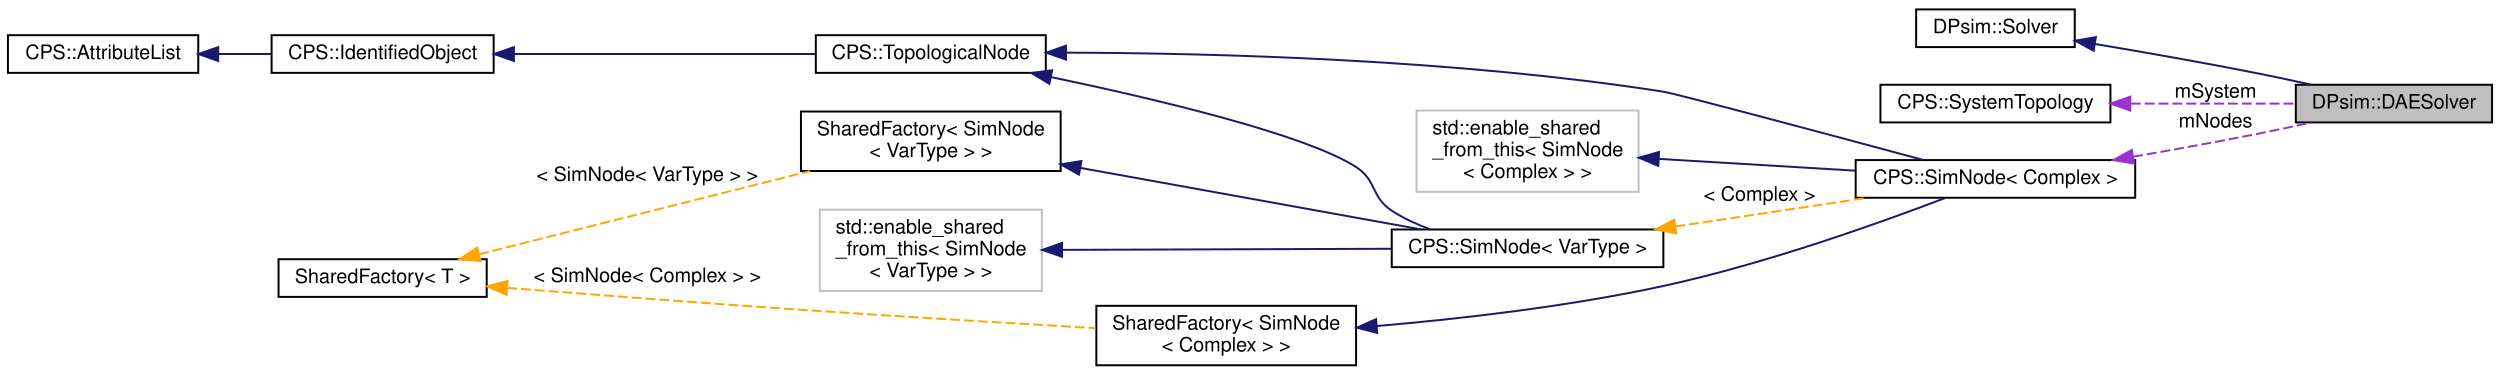
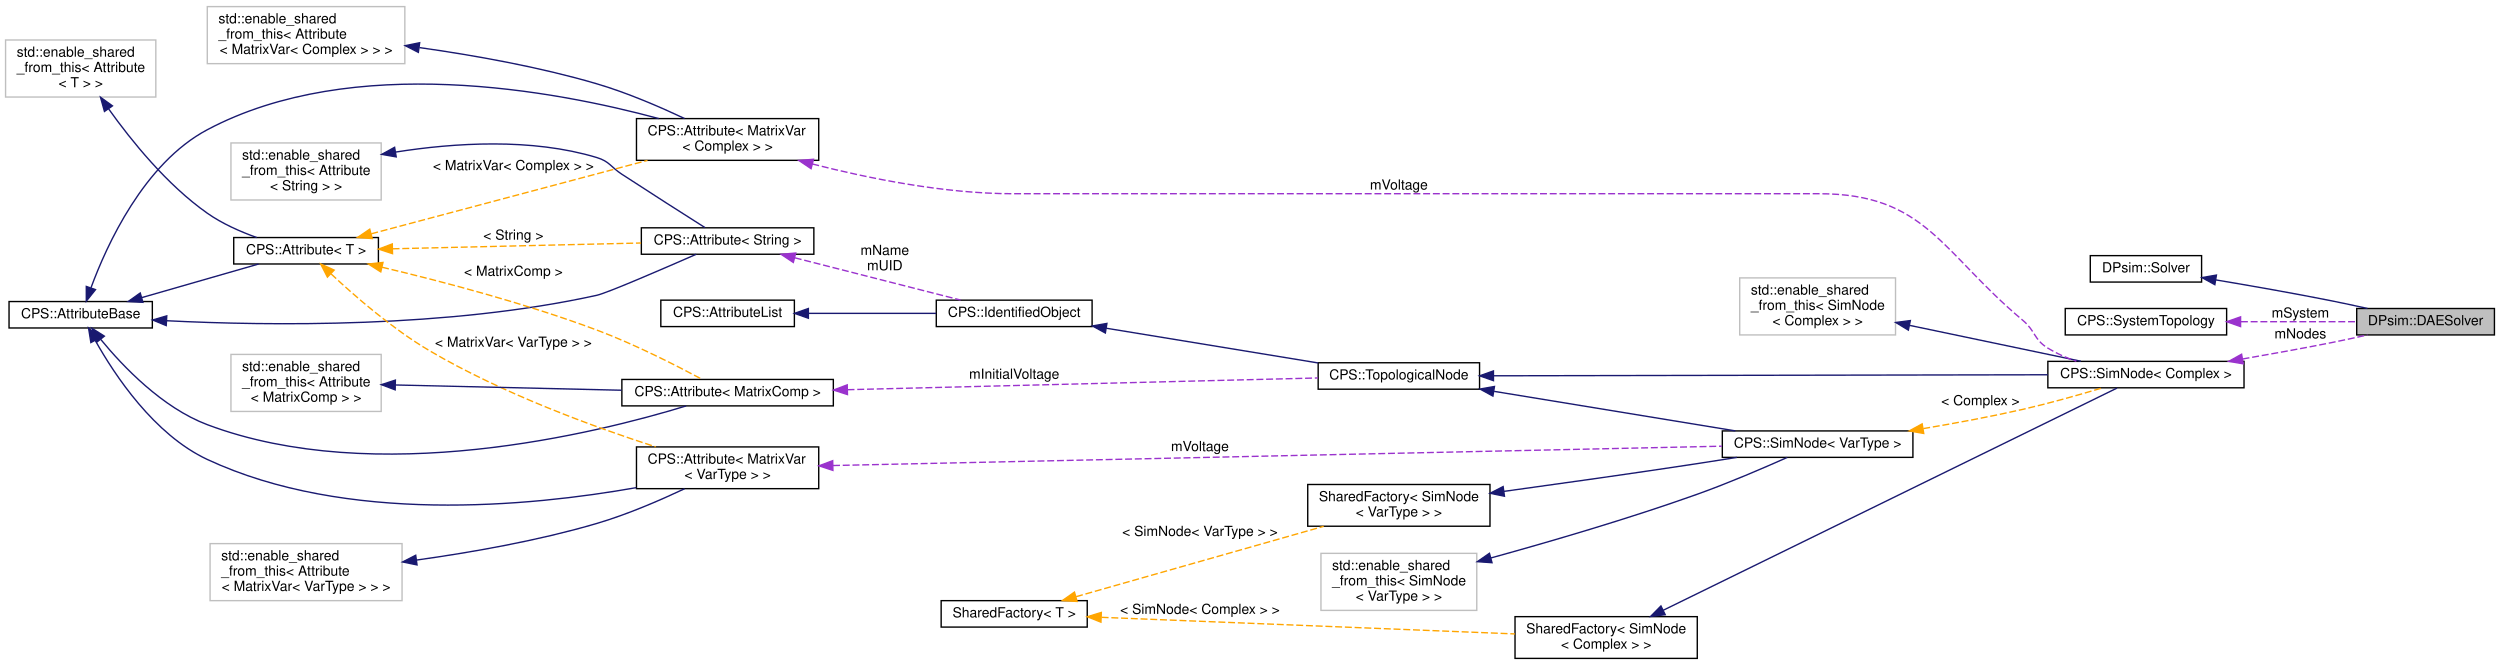
- <svg xmlns="http://www.w3.org/2000/svg" xmlns:xlink="http://www.w3.org/1999/xlink" width="1261pt" height="189pt" viewBox="0.00 0.00 1261.00 188.50">
-   <g id="graph0" class="graph" transform="scale(1 1) rotate(0) translate(4 184.5)">
+ <svg xmlns="http://www.w3.org/2000/svg" xmlns:xlink="http://www.w3.org/1999/xlink" width="1797pt" height="478pt" viewBox="0.00 0.00 1797.00 477.50">
+   <g id="graph0" class="graph" transform="scale(1 1) rotate(0) translate(4 473.5)">
    <g id="node1" class="node">
      <g id="a_node1">
        <a xlink:title="Solver class which uses Differential Algebraic Equation(DAE) systems.">
-           <polygon fill="#bfbfbf" stroke="black" points="1154,-123 1154,-142 1253,-142 1253,-123 1154,-123" />
-           <text text-anchor="middle" x="1203.5" y="-130" font-family="Helvetica" font-size="10.00">DPsim::DAESolver</text>
+           <polygon fill="#bfbfbf" stroke="black" points="1690,-233 1690,-252 1789,-252 1789,-233 1690,-233" />
+           <text text-anchor="middle" x="1739.5" y="-240" font-family="Helvetica" font-size="10.00">DPsim::DAESolver</text>
        </a>
      </g>
    </g>
    <g id="node2" class="node">
      <g id="a_node2">
        <a xlink:href="class_d_psim_1_1_solver.html" target="_top" xlink:title="Base class for more specific solvers such as MNA, ODE or IDA.">
-           <polygon fill="none" stroke="black" points="962.5,-161 962.5,-180 1042.5,-180 1042.5,-161 962.5,-161" />
-           <text text-anchor="middle" x="1002.5" y="-168" font-family="Helvetica" font-size="10.00">DPsim::Solver</text>
+           <polygon fill="none" stroke="black" points="1498.5,-271 1498.5,-290 1578.5,-290 1578.5,-271 1498.5,-271" />
+           <text text-anchor="middle" x="1538.5" y="-278" font-family="Helvetica" font-size="10.00">DPsim::Solver</text>
        </a>
      </g>
    </g>
    <g id="edge1" class="edge">
-       <path fill="none" stroke="midnightblue" d="M1052.71,-162.56C1077.71,-158.37 1108.53,-152.98 1136,-147.5 1144.36,-145.83 1153.27,-143.92 1161.77,-142.02" />
-       <polygon fill="midnightblue" stroke="midnightblue" points="1052.02,-159.13 1042.73,-164.22 1053.17,-166.03 1052.02,-159.13" />
+       <path fill="none" stroke="midnightblue" d="M1588.71,-272.56C1613.71,-268.37 1644.53,-262.98 1672,-257.5 1680.36,-255.83 1689.27,-253.92 1697.77,-252.02" />
+       <polygon fill="midnightblue" stroke="midnightblue" points="1588.02,-269.13 1578.73,-274.22 1589.17,-276.03 1588.02,-269.13" />
    </g>
    <g id="node3" class="node">
      <g id="a_node3">
        <a xlink:href="class_c_p_s_1_1_system_topology.html" target="_top" xlink:title=" ">
-           <polygon fill="none" stroke="black" points="944.5,-123 944.5,-142 1060.5,-142 1060.5,-123 944.5,-123" />
-           <text text-anchor="middle" x="1002.5" y="-130" font-family="Helvetica" font-size="10.00">CPS::SystemTopology</text>
+           <polygon fill="none" stroke="black" points="1480.5,-233 1480.5,-252 1596.5,-252 1596.5,-233 1480.5,-233" />
+           <text text-anchor="middle" x="1538.5" y="-240" font-family="Helvetica" font-size="10.00">CPS::SystemTopology</text>
        </a>
      </g>
    </g>
    <g id="edge2" class="edge">
-       <path fill="none" stroke="#9a32cd" stroke-dasharray="5,2" d="M1070.77,-132.5C1098.02,-132.5 1128.89,-132.5 1153.89,-132.5" />
-       <polygon fill="#9a32cd" stroke="#9a32cd" points="1070.53,-129 1060.53,-132.5 1070.53,-136 1070.53,-129" />
-       <text text-anchor="middle" x="1113.5" y="-135.5" font-family="Helvetica" font-size="10.00"> mSystem</text>
+       <path fill="none" stroke="#9a32cd" stroke-dasharray="5,2" d="M1606.77,-242.5C1634.02,-242.5 1664.89,-242.5 1689.89,-242.5" />
+       <polygon fill="#9a32cd" stroke="#9a32cd" points="1606.53,-239 1596.53,-242.5 1606.53,-246 1606.53,-239" />
+       <text text-anchor="middle" x="1649.5" y="-245.5" font-family="Helvetica" font-size="10.00"> mSystem</text>
    </g>
    <g id="node4" class="node">
      <g id="a_node4">
        <a xlink:href="class_c_p_s_1_1_sim_node.html" target="_top" xlink:title=" ">
-           <polygon fill="none" stroke="black" points="932,-85 932,-104 1073,-104 1073,-85 932,-85" />
-           <text text-anchor="middle" x="1002.5" y="-92" font-family="Helvetica" font-size="10.00">CPS::SimNode&lt; Complex &gt;</text>
+           <polygon fill="none" stroke="black" points="1468,-195 1468,-214 1609,-214 1609,-195 1468,-195" />
+           <text text-anchor="middle" x="1538.5" y="-202" font-family="Helvetica" font-size="10.00">CPS::SimNode&lt; Complex &gt;</text>
        </a>
      </g>
    </g>
    <g id="edge3" class="edge">
-       <path fill="none" stroke="#9a32cd" stroke-dasharray="5,2" d="M1071.94,-105.71C1092.57,-109.27 1115.24,-113.36 1136,-117.5 1144.36,-119.17 1153.27,-121.08 1161.77,-122.98" />
-       <polygon fill="#9a32cd" stroke="#9a32cd" points="1072.44,-102.24 1061.99,-104.01 1071.26,-109.14 1072.44,-102.24" />
-       <text text-anchor="middle" x="1113.5" y="-120.5" font-family="Helvetica" font-size="10.00"> mNodes</text>
+       <path fill="none" stroke="#9a32cd" stroke-dasharray="5,2" d="M1607.94,-215.71C1628.57,-219.27 1651.24,-223.36 1672,-227.5 1680.36,-229.17 1689.27,-231.08 1697.77,-232.98" />
+       <polygon fill="#9a32cd" stroke="#9a32cd" points="1608.44,-212.24 1597.99,-214.01 1607.26,-219.14 1608.44,-212.24" />
+       <text text-anchor="middle" x="1649.5" y="-230.5" font-family="Helvetica" font-size="10.00"> mNodes</text>
    </g>
    <g id="node5" class="node">
      <g id="a_node5">
        <a xlink:href="class_c_p_s_1_1_topological_node.html" target="_top" xlink:title=" ">
-           <polygon fill="none" stroke="black" points="407.5,-148 407.5,-167 523.5,-167 523.5,-148 407.5,-148" />
-           <text text-anchor="middle" x="465.5" y="-155" font-family="Helvetica" font-size="10.00">CPS::TopologicalNode</text>
+           <polygon fill="none" stroke="black" points="943.5,-194 943.5,-213 1059.5,-213 1059.5,-194 943.5,-194" />
+           <text text-anchor="middle" x="1001.5" y="-201" font-family="Helvetica" font-size="10.00">CPS::TopologicalNode</text>
        </a>
      </g>
    </g>
    <g id="edge4" class="edge">
-       <path fill="none" stroke="midnightblue" d="M533.83,-158.19C608.04,-157.98 730.72,-154.79 835,-138.5 841.55,-137.48 919.06,-116.72 965.98,-104.09" />
-       <polygon fill="midnightblue" stroke="midnightblue" points="533.69,-154.69 523.69,-158.2 533.69,-161.69 533.69,-154.69" />
-     </g>
-     <g id="node11" class="node">
-       <g id="a_node11">
+       <path fill="none" stroke="midnightblue" d="M1069.68,-203.63C1171.67,-203.82 1364.61,-204.18 1467.98,-204.37" />
+       <polygon fill="midnightblue" stroke="midnightblue" points="1069.51,-200.13 1059.5,-203.61 1069.49,-207.13 1069.51,-200.13" />
+     </g>
+     <g id="node20" class="node">
+       <g id="a_node20">
        <a xlink:href="class_c_p_s_1_1_sim_node.html" target="_top" xlink:title=" ">
-           <polygon fill="none" stroke="black" points="698,-50 698,-69 835,-69 835,-50 698,-50" />
-           <text text-anchor="middle" x="766.5" y="-57" font-family="Helvetica" font-size="10.00">CPS::SimNode&lt; VarType &gt;</text>
-         </a>
-       </g>
-     </g>
-     <g id="edge11" class="edge">
-       <path fill="none" stroke="midnightblue" d="M526.02,-145.89C579.92,-134.61 654.66,-116.85 680,-100.5 690.62,-93.65 687.43,-85.42 698,-78.5 703.91,-74.63 710.6,-71.54 717.43,-69.07" />
-       <polygon fill="midnightblue" stroke="midnightblue" points="525.3,-142.47 516.21,-147.92 526.71,-149.32 525.3,-142.47" />
+           <polygon fill="none" stroke="black" points="1234,-145 1234,-164 1371,-164 1371,-145 1234,-145" />
+           <text text-anchor="middle" x="1302.5" y="-152" font-family="Helvetica" font-size="10.00">CPS::SimNode&lt; VarType &gt;</text>
+         </a>
+       </g>
+     </g>
+     <g id="edge25" class="edge">
+       <path fill="none" stroke="midnightblue" d="M1069.97,-192.44C1122.17,-183.89 1193.69,-172.17 1243.38,-164.02" />
+       <polygon fill="midnightblue" stroke="midnightblue" points="1069.1,-189.04 1059.8,-194.11 1070.23,-195.95 1069.1,-189.04" />
    </g>
    <g id="node6" class="node">
      <g id="a_node6">
        <a xlink:href="class_c_p_s_1_1_identified_object.html" target="_top" xlink:title=" ">
-           <polygon fill="none" stroke="black" points="133,-148 133,-167 245,-167 245,-148 133,-148" />
-           <text text-anchor="middle" x="189" y="-155" font-family="Helvetica" font-size="10.00">CPS::IdentifiedObject</text>
+           <polygon fill="none" stroke="black" points="669,-239 669,-258 781,-258 781,-239 669,-239" />
+           <text text-anchor="middle" x="725" y="-246" font-family="Helvetica" font-size="10.00">CPS::IdentifiedObject</text>
        </a>
      </g>
    </g>
    <g id="edge5" class="edge">
-       <path fill="none" stroke="midnightblue" d="M255.45,-157.5C301.74,-157.5 363.2,-157.5 407.48,-157.5" />
-       <polygon fill="midnightblue" stroke="midnightblue" points="255.22,-154 245.22,-157.5 255.22,-161 255.22,-154" />
+       <path fill="none" stroke="midnightblue" d="M791.16,-237.82C837.48,-230.22 899.1,-220.12 943.48,-212.85" />
+       <polygon fill="midnightblue" stroke="midnightblue" points="790.52,-234.38 781.22,-239.45 791.65,-241.28 790.52,-234.38" />
    </g>
    <g id="node7" class="node">
      <g id="a_node7">
        <a xlink:href="class_c_p_s_1_1_attribute_list.html" target="_top" xlink:title="Base class of objects having attributes to access member variables.">
-           <polygon fill="none" stroke="black" points="0,-148 0,-167 96,-167 96,-148 0,-148" />
-           <text text-anchor="middle" x="48" y="-155" font-family="Helvetica" font-size="10.00">CPS::AttributeList</text>
+           <polygon fill="none" stroke="black" points="471,-239 471,-258 567,-258 567,-239 471,-239" />
+           <text text-anchor="middle" x="519" y="-246" font-family="Helvetica" font-size="10.00">CPS::AttributeList</text>
        </a>
      </g>
    </g>
    <g id="edge6" class="edge">
-       <path fill="none" stroke="midnightblue" d="M106.22,-157.5C115.02,-157.5 124.08,-157.5 132.83,-157.5" />
-       <polygon fill="midnightblue" stroke="midnightblue" points="106.06,-154 96.06,-157.5 106.06,-161 106.06,-154" />
+       <path fill="none" stroke="midnightblue" d="M577.33,-248.5C605.99,-248.5 640.51,-248.5 668.86,-248.5" />
+       <polygon fill="midnightblue" stroke="midnightblue" points="577.06,-245 567.06,-248.5 577.06,-252 577.06,-245" />
    </g>
    <g id="node8" class="node">
      <g id="a_node8">
-         <a xlink:title=" ">
-           <polygon fill="none" stroke="#bfbfbf" points="710.5,-88 710.5,-129 822.5,-129 822.5,-88 710.5,-88" />
-           <text text-anchor="start" x="718.5" y="-117" font-family="Helvetica" font-size="10.00">std::enable_shared</text>
-           <text text-anchor="start" x="718.5" y="-106" font-family="Helvetica" font-size="10.00">_from_this&lt; SimNode</text>
-           <text text-anchor="middle" x="766.5" y="-95" font-family="Helvetica" font-size="10.00">&lt; Complex &gt; &gt;</text>
+         <a xlink:href="class_c_p_s_1_1_attribute.html" target="_top" xlink:title=" ">
+           <polygon fill="none" stroke="black" points="457,-291 457,-310 581,-310 581,-291 457,-291" />
+           <text text-anchor="middle" x="519" y="-298" font-family="Helvetica" font-size="10.00">CPS::Attribute&lt; String &gt;</text>
        </a>
      </g>
    </g>
    <g id="edge7" class="edge">
-       <path fill="none" stroke="midnightblue" d="M832.84,-104.59C863.59,-102.75 900.29,-100.56 931.6,-98.68" />
-       <polygon fill="midnightblue" stroke="midnightblue" points="832.43,-101.11 822.66,-105.2 832.85,-108.1 832.43,-101.11" />
+       <path fill="none" stroke="#9a32cd" stroke-dasharray="5,2" d="M567.27,-288.45C603.53,-279.21 652.9,-266.62 686.48,-258.07" />
+       <polygon fill="#9a32cd" stroke="#9a32cd" points="566.24,-285.1 557.42,-290.96 567.97,-291.88 566.24,-285.1" />
+       <text text-anchor="middle" x="632" y="-290.5" font-family="Helvetica" font-size="10.00"> mName</text>
+       <text text-anchor="middle" x="632" y="-279.5" font-family="Helvetica" font-size="10.00">mUID</text>
    </g>
    <g id="node9" class="node">
      <g id="a_node9">
-         <a xlink:href="class_shared_factory.html" target="_top" xlink:title=" ">
-           <polygon fill="none" stroke="black" points="549,-0.5 549,-30.5 680,-30.5 680,-0.5 549,-0.5" />
-           <text text-anchor="start" x="557" y="-18.5" font-family="Helvetica" font-size="10.00">SharedFactory&lt; SimNode</text>
-           <text text-anchor="middle" x="614.5" y="-7.5" font-family="Helvetica" font-size="10.00">&lt; Complex &gt; &gt;</text>
+         <a xlink:href="class_c_p_s_1_1_attribute_base.html" target="_top" xlink:title=" ">
+           <polygon fill="none" stroke="black" points="2.5,-238 2.5,-257 105.5,-257 105.5,-238 2.5,-238" />
+           <text text-anchor="middle" x="54" y="-245" font-family="Helvetica" font-size="10.00">CPS::AttributeBase</text>
        </a>
      </g>
    </g>
    <g id="edge8" class="edge">
-       <path fill="none" stroke="midnightblue" d="M690.44,-20.3C733.15,-23.96 787.46,-30.19 835,-40.5 886.82,-51.74 945.36,-72.74 977.38,-84.98" />
-       <polygon fill="midnightblue" stroke="midnightblue" points="690.66,-16.8 680.41,-19.47 690.08,-23.78 690.66,-16.8" />
+       <path fill="none" stroke="midnightblue" d="M115.77,-243.21C189.78,-239.49 318.14,-237.89 425,-261.5 432.31,-263.11 471.35,-279.97 496.47,-290.99" />
+       <polygon fill="midnightblue" stroke="midnightblue" points="115.49,-239.72 105.7,-243.75 115.87,-246.71 115.49,-239.72" />
+     </g>
+     <g id="node11" class="node">
+       <g id="a_node11">
+         <a xlink:href="class_c_p_s_1_1_attribute.html" target="_top" xlink:title=" ">
+           <polygon fill="none" stroke="black" points="164,-284 164,-303 268,-303 268,-284 164,-284" />
+           <text text-anchor="middle" x="216" y="-291" font-family="Helvetica" font-size="10.00">CPS::Attribute&lt; T &gt;</text>
+         </a>
+       </g>
+     </g>
+     <g id="edge11" class="edge">
+       <path fill="none" stroke="midnightblue" d="M97.89,-259.83C124.26,-267.41 157.55,-276.98 181.89,-283.98" />
+       <polygon fill="midnightblue" stroke="midnightblue" points="98.73,-256.43 88.15,-257.03 96.8,-263.16 98.73,-256.43" />
+     </g>
+     <g id="node13" class="node">
+       <g id="a_node13">
+         <a xlink:href="class_c_p_s_1_1_attribute.html" target="_top" xlink:title=" ">
+           <polygon fill="none" stroke="black" points="443,-182 443,-201 595,-201 595,-182 443,-182" />
+           <text text-anchor="middle" x="519" y="-189" font-family="Helvetica" font-size="10.00">CPS::Attribute&lt; MatrixComp &gt;</text>
+         </a>
+       </g>
+     </g>
+     <g id="edge14" class="edge">
+       <path fill="none" stroke="midnightblue" d="M68.43,-229.76C84.28,-210.45 112.61,-180.7 145,-168.5 266.13,-122.88 424.99,-162.33 489.21,-181.97" />
+       <polygon fill="midnightblue" stroke="midnightblue" points="65.53,-227.78 62.06,-237.79 71.01,-232.13 65.53,-227.78" />
+     </g>
+     <g id="node18" class="node">
+       <g id="a_node18">
+         <a xlink:href="class_c_p_s_1_1_attribute.html" target="_top" xlink:title=" ">
+           <polygon fill="none" stroke="black" points="453.5,-358.5 453.5,-388.5 584.5,-388.5 584.5,-358.5 453.5,-358.5" />
+           <text text-anchor="start" x="461.5" y="-376.5" font-family="Helvetica" font-size="10.00">CPS::Attribute&lt; MatrixVar</text>
+           <text text-anchor="middle" x="519" y="-365.5" font-family="Helvetica" font-size="10.00">&lt; Complex &gt; &gt;</text>
+         </a>
+       </g>
+     </g>
+     <g id="edge21" class="edge">
+       <path fill="none" stroke="midnightblue" d="M61.38,-266.85C72.68,-297.52 99.4,-356.3 145,-380.5 249.55,-435.99 394.91,-408.69 469.54,-388.52" />
+       <polygon fill="midnightblue" stroke="midnightblue" points="64.64,-265.56 58.03,-257.28 58.03,-267.87 64.64,-265.56" />
+     </g>
+     <g id="node23" class="node">
+       <g id="a_node23">
+         <a xlink:href="class_c_p_s_1_1_attribute.html" target="_top" xlink:title=" ">
+           <polygon fill="none" stroke="black" points="453.5,-122.5 453.5,-152.5 584.5,-152.5 584.5,-122.5 453.5,-122.5" />
+           <text text-anchor="start" x="461.5" y="-140.5" font-family="Helvetica" font-size="10.00">CPS::Attribute&lt; MatrixVar</text>
+           <text text-anchor="middle" x="519" y="-129.5" font-family="Helvetica" font-size="10.00">&lt; VarType &gt; &gt;</text>
+         </a>
+       </g>
+     </g>
+     <g id="edge30" class="edge">
+       <path fill="none" stroke="midnightblue" d="M64.56,-228.87C78.45,-204.09 106.78,-161.34 145,-143.5 244.62,-96.99 376.13,-109.53 453.43,-123.25" />
+       <polygon fill="midnightblue" stroke="midnightblue" points="61.32,-227.51 59.66,-237.97 67.48,-230.83 61.32,-227.51" />
    </g>
    <g id="node10" class="node">
      <g id="a_node10">
-         <a xlink:href="class_shared_factory.html" target="_top" xlink:title=" ">
-           <polygon fill="none" stroke="black" points="136.5,-35 136.5,-54 241.5,-54 241.5,-35 136.5,-35" />
-           <text text-anchor="middle" x="189" y="-42" font-family="Helvetica" font-size="10.00">SharedFactory&lt; T &gt;</text>
+         <a xlink:title=" ">
+           <polygon fill="none" stroke="#bfbfbf" points="162,-330 162,-371 270,-371 270,-330 162,-330" />
+           <text text-anchor="start" x="170" y="-359" font-family="Helvetica" font-size="10.00">std::enable_shared</text>
+           <text text-anchor="start" x="170" y="-348" font-family="Helvetica" font-size="10.00">_from_this&lt; Attribute</text>
+           <text text-anchor="middle" x="216" y="-337" font-family="Helvetica" font-size="10.00">&lt; String &gt; &gt;</text>
        </a>
      </g>
    </g>
    <g id="edge9" class="edge">
-       <path fill="none" stroke="orange" stroke-dasharray="5,2" d="M251.8,-39.54C293.62,-36.25 350.12,-31.92 400,-28.5 449.83,-25.08 506.23,-21.67 548.55,-19.2" />
-       <polygon fill="orange" stroke="orange" points="251.46,-36.06 241.76,-40.34 252.01,-43.04 251.46,-36.06" />
-       <text text-anchor="middle" x="322.5" y="-42.5" font-family="Helvetica" font-size="10.00"> &lt; SimNode&lt; Complex &gt; &gt;</text>
-     </g>
-     <g id="node13" class="node">
-       <g id="a_node13">
-         <a xlink:href="class_shared_factory.html" target="_top" xlink:title=" ">
-           <polygon fill="none" stroke="black" points="400,-98.5 400,-128.5 531,-128.5 531,-98.5 400,-98.5" />
-           <text text-anchor="start" x="408" y="-116.5" font-family="Helvetica" font-size="10.00">SharedFactory&lt; SimNode</text>
-           <text text-anchor="middle" x="465.5" y="-105.5" font-family="Helvetica" font-size="10.00">&lt; VarType &gt; &gt;</text>
-         </a>
-       </g>
-     </g>
-     <g id="edge14" class="edge">
-       <path fill="none" stroke="orange" stroke-dasharray="5,2" d="M237.67,-56.48C284.01,-68.13 354.52,-85.86 404.62,-98.45" />
-       <polygon fill="orange" stroke="orange" points="238.43,-53.07 227.88,-54.02 236.72,-59.85 238.43,-53.07" />
-       <text text-anchor="middle" x="322.5" y="-93.5" font-family="Helvetica" font-size="10.00"> &lt; SimNode&lt; VarType &gt; &gt;</text>
+       <path fill="none" stroke="midnightblue" d="M280.43,-364.45C322.34,-371.05 378.01,-374.73 425,-360.5 434.2,-357.71 434.95,-353.76 443,-348.5 463.58,-335.06 487.53,-319.8 502.72,-310.16" />
+       <polygon fill="midnightblue" stroke="midnightblue" points="280.79,-360.97 270.35,-362.77 279.64,-367.87 280.79,-360.97" />
    </g>
    <g id="edge10" class="edge">
-       <path fill="none" stroke="orange" stroke-dasharray="5,2" d="M841.04,-70.5C872.12,-75.15 907.96,-80.51 937.88,-84.98" />
-       <polygon fill="orange" stroke="orange" points="841.54,-67.04 831.13,-69.02 840.5,-73.96 841.54,-67.04" />
-       <text text-anchor="middle" x="883.5" y="-83.5" font-family="Helvetica" font-size="10.00"> &lt; Complex &gt;</text>
+       <path fill="none" stroke="orange" stroke-dasharray="5,2" d="M278.17,-294.92C330.25,-296.13 404.71,-297.87 456.8,-299.08" />
+       <polygon fill="orange" stroke="orange" points="278.14,-291.42 268.06,-294.69 277.98,-298.42 278.14,-291.42" />
+       <text text-anchor="middle" x="365" y="-301.5" font-family="Helvetica" font-size="10.00"> &lt; String &gt;</text>
+     </g>
+     <g id="edge16" class="edge">
+       <path fill="none" stroke="orange" stroke-dasharray="5,2" d="M270.62,-281.67C313.14,-271.61 373.72,-255.75 425,-236.5 452.2,-226.29 482.22,-210.98 500.6,-201.12" />
+       <polygon fill="orange" stroke="orange" points="269.7,-278.29 260.76,-283.98 271.29,-285.11 269.7,-278.29" />
+       <text text-anchor="middle" x="365" y="-275.5" font-family="Helvetica" font-size="10.00"> &lt; MatrixComp &gt;</text>
+     </g>
+     <g id="edge23" class="edge">
+       <path fill="none" stroke="orange" stroke-dasharray="5,2" d="M262.86,-305.69C316.11,-319.84 403.98,-343.2 461.43,-358.46" />
+       <polygon fill="orange" stroke="orange" points="263.57,-302.26 253.01,-303.07 261.77,-309.02 263.57,-302.26" />
+       <text text-anchor="middle" x="365" y="-351.5" font-family="Helvetica" font-size="10.00"> &lt; MatrixVar&lt; Complex &gt; &gt;</text>
+     </g>
+     <g id="edge32" class="edge">
+       <path fill="none" stroke="orange" stroke-dasharray="5,2" d="M233.95,-276.9C250.84,-261.05 278.08,-237.3 305,-221.5 357.28,-190.82 422.86,-166.88 467.34,-152.54" />
+       <polygon fill="orange" stroke="orange" points="231.35,-274.54 226.53,-283.98 236.18,-279.61 231.35,-274.54" />
+       <text text-anchor="middle" x="365" y="-224.5" font-family="Helvetica" font-size="10.00"> &lt; MatrixVar&lt; VarType &gt; &gt;</text>
    </g>
    <g id="node12" class="node">
      <g id="a_node12">
        <a xlink:title=" ">
-           <polygon fill="none" stroke="#bfbfbf" points="409.5,-38 409.5,-79 521.5,-79 521.5,-38 409.5,-38" />
-           <text text-anchor="start" x="417.5" y="-67" font-family="Helvetica" font-size="10.00">std::enable_shared</text>
-           <text text-anchor="start" x="417.5" y="-56" font-family="Helvetica" font-size="10.00">_from_this&lt; SimNode</text>
-           <text text-anchor="middle" x="465.5" y="-45" font-family="Helvetica" font-size="10.00">&lt; VarType &gt; &gt;</text>
+           <polygon fill="none" stroke="#bfbfbf" points="0,-404 0,-445 108,-445 108,-404 0,-404" />
+           <text text-anchor="start" x="8" y="-433" font-family="Helvetica" font-size="10.00">std::enable_shared</text>
+           <text text-anchor="start" x="8" y="-422" font-family="Helvetica" font-size="10.00">_from_this&lt; Attribute</text>
+           <text text-anchor="middle" x="54" y="-411" font-family="Helvetica" font-size="10.00">&lt; T &gt; &gt;</text>
        </a>
      </g>
    </g>
    <g id="edge12" class="edge">
-       <path fill="none" stroke="midnightblue" d="M531.89,-58.72C581.02,-58.88 648.11,-59.11 697.79,-59.27" />
-       <polygon fill="midnightblue" stroke="midnightblue" points="531.7,-55.22 521.69,-58.68 531.68,-62.22 531.7,-55.22" />
+       <path fill="none" stroke="midnightblue" d="M74.08,-395.48C90.5,-372.44 116.07,-340.84 145,-320.5 155.66,-313.01 168.67,-307.25 180.57,-303.01" />
+       <polygon fill="midnightblue" stroke="midnightblue" points="71.09,-393.64 68.24,-403.85 76.83,-397.65 71.09,-393.64" />
    </g>
    <g id="edge13" class="edge">
-       <path fill="none" stroke="midnightblue" d="M541.1,-100.03C594.44,-90.39 664.94,-77.66 712.57,-69.06" />
-       <polygon fill="midnightblue" stroke="midnightblue" points="540.23,-96.63 531.01,-101.85 541.47,-103.52 540.23,-96.63" />
+       <path fill="none" stroke="#9a32cd" stroke-dasharray="5,2" d="M605.19,-193.63C702.61,-196.06 859.41,-199.98 943.26,-202.07" />
+       <polygon fill="#9a32cd" stroke="#9a32cd" points="605.16,-190.13 595.08,-193.38 604.99,-197.12 605.16,-190.13" />
+       <text text-anchor="middle" x="725" y="-201.5" font-family="Helvetica" font-size="10.00"> mInitialVoltage</text>
+     </g>
+     <g id="node14" class="node">
+       <g id="a_node14">
+         <a xlink:title=" ">
+           <polygon fill="none" stroke="#bfbfbf" points="162,-178 162,-219 270,-219 270,-178 162,-178" />
+           <text text-anchor="start" x="170" y="-207" font-family="Helvetica" font-size="10.00">std::enable_shared</text>
+           <text text-anchor="start" x="170" y="-196" font-family="Helvetica" font-size="10.00">_from_this&lt; Attribute</text>
+           <text text-anchor="middle" x="216" y="-185" font-family="Helvetica" font-size="10.00">&lt; MatrixComp &gt; &gt;</text>
+         </a>
+       </g>
+     </g>
+     <g id="edge15" class="edge">
+       <path fill="none" stroke="midnightblue" d="M280.26,-197.03C327.68,-195.93 392.75,-194.41 442.83,-193.25" />
+       <polygon fill="midnightblue" stroke="midnightblue" points="280.04,-193.53 270.12,-197.26 280.2,-200.53 280.04,-193.53" />
+     </g>
+     <g id="node15" class="node">
+       <g id="a_node15">
+         <a xlink:title=" ">
+           <polygon fill="none" stroke="#bfbfbf" points="1246.5,-233 1246.5,-274 1358.5,-274 1358.5,-233 1246.5,-233" />
+           <text text-anchor="start" x="1254.5" y="-262" font-family="Helvetica" font-size="10.00">std::enable_shared</text>
+           <text text-anchor="start" x="1254.5" y="-251" font-family="Helvetica" font-size="10.00">_from_this&lt; SimNode</text>
+           <text text-anchor="middle" x="1302.5" y="-240" font-family="Helvetica" font-size="10.00">&lt; Complex &gt; &gt;</text>
+         </a>
+       </g>
+     </g>
+     <g id="edge17" class="edge">
+       <path fill="none" stroke="midnightblue" d="M1368.9,-239.81C1408.01,-231.61 1456.75,-221.41 1491.76,-214.08" />
+       <polygon fill="midnightblue" stroke="midnightblue" points="1367.73,-236.47 1358.66,-241.95 1369.16,-243.33 1367.73,-236.47" />
+     </g>
+     <g id="node16" class="node">
+       <g id="a_node16">
+         <a xlink:href="class_shared_factory.html" target="_top" xlink:title=" ">
+           <polygon fill="none" stroke="black" points="1085,-0.5 1085,-30.5 1216,-30.5 1216,-0.5 1085,-0.5" />
+           <text text-anchor="start" x="1093" y="-18.5" font-family="Helvetica" font-size="10.00">SharedFactory&lt; SimNode</text>
+           <text text-anchor="middle" x="1150.5" y="-7.5" font-family="Helvetica" font-size="10.00">&lt; Complex &gt; &gt;</text>
+         </a>
+       </g>
+     </g>
+     <g id="edge18" class="edge">
+       <path fill="none" stroke="midnightblue" d="M1191.42,-35.05C1273.18,-75.08 1457.09,-165.13 1517.71,-194.81" />
+       <polygon fill="midnightblue" stroke="midnightblue" points="1192.96,-31.9 1182.44,-30.65 1189.88,-38.19 1192.96,-31.9" />
+     </g>
+     <g id="node17" class="node">
+       <g id="a_node17">
+         <a xlink:href="class_shared_factory.html" target="_top" xlink:title=" ">
+           <polygon fill="none" stroke="black" points="672.5,-23 672.5,-42 777.5,-42 777.5,-23 672.5,-23" />
+           <text text-anchor="middle" x="725" y="-30" font-family="Helvetica" font-size="10.00">SharedFactory&lt; T &gt;</text>
+         </a>
+       </g>
+     </g>
+     <g id="edge19" class="edge">
+       <path fill="none" stroke="orange" stroke-dasharray="5,2" d="M787.84,-30.02C867.19,-26.83 1004.2,-21.33 1084.88,-18.09" />
+       <polygon fill="orange" stroke="orange" points="787.36,-26.53 777.51,-30.43 787.64,-33.53 787.36,-26.53" />
+       <text text-anchor="middle" x="858.5" y="-32.5" font-family="Helvetica" font-size="10.00"> &lt; SimNode&lt; Complex &gt; &gt;</text>
+     </g>
+     <g id="node22" class="node">
+       <g id="a_node22">
+         <a xlink:href="class_shared_factory.html" target="_top" xlink:title=" ">
+           <polygon fill="none" stroke="black" points="936,-95.5 936,-125.5 1067,-125.5 1067,-95.5 936,-95.5" />
+           <text text-anchor="start" x="944" y="-113.5" font-family="Helvetica" font-size="10.00">SharedFactory&lt; SimNode</text>
+           <text text-anchor="middle" x="1001.5" y="-102.5" font-family="Helvetica" font-size="10.00">&lt; VarType &gt; &gt;</text>
+         </a>
+       </g>
+     </g>
+     <g id="edge28" class="edge">
+       <path fill="none" stroke="orange" stroke-dasharray="5,2" d="M769.49,-44.86C817.76,-58.57 895.67,-80.71 947.48,-95.43" />
+       <polygon fill="orange" stroke="orange" points="770.23,-41.43 759.66,-42.06 768.32,-48.16 770.23,-41.43" />
+       <text text-anchor="middle" x="858.5" y="-88.5" font-family="Helvetica" font-size="10.00"> &lt; SimNode&lt; VarType &gt; &gt;</text>
+     </g>
+     <g id="edge20" class="edge">
+       <path fill="none" stroke="#9a32cd" stroke-dasharray="5,2" d="M579.89,-355.89C620.24,-345.55 674.87,-334.5 724,-334.5 724,-334.5 724,-334.5 1303.5,-334.5 1380.15,-334.5 1391.22,-292.7 1450,-243.5 1459.17,-235.82 1457.82,-229.78 1468,-223.5 1474.28,-219.63 1481.36,-216.53 1488.53,-214.06" />
+       <polygon fill="#9a32cd" stroke="#9a32cd" points="579,-352.5 570.21,-358.42 580.77,-359.27 579,-352.5" />
+       <text text-anchor="middle" x="1001.5" y="-337.5" font-family="Helvetica" font-size="10.00"> mVoltage</text>
+     </g>
+     <g id="node19" class="node">
+       <g id="a_node19">
+         <a xlink:title=" ">
+           <polygon fill="none" stroke="#bfbfbf" points="145,-428 145,-469 287,-469 287,-428 145,-428" />
+           <text text-anchor="start" x="153" y="-457" font-family="Helvetica" font-size="10.00">std::enable_shared</text>
+           <text text-anchor="start" x="153" y="-446" font-family="Helvetica" font-size="10.00">_from_this&lt; Attribute</text>
+           <text text-anchor="middle" x="216" y="-435" font-family="Helvetica" font-size="10.00">&lt; MatrixVar&lt; Complex &gt; &gt; &gt;</text>
+         </a>
+       </g>
+     </g>
+     <g id="edge22" class="edge">
+       <path fill="none" stroke="midnightblue" d="M297.53,-439.53C336.52,-434.03 383.73,-425.66 425,-413.5 446.75,-407.09 470.19,-396.99 488.1,-388.54" />
+       <polygon fill="midnightblue" stroke="midnightblue" points="296.71,-436.11 287.28,-440.93 297.66,-443.04 296.71,-436.11" />
+     </g>
+     <g id="edge24" class="edge">
+       <path fill="none" stroke="orange" stroke-dasharray="5,2" d="M1378.41,-165.66C1401.48,-169.54 1426.88,-174.24 1450,-179.5 1469.1,-183.85 1490.23,-189.85 1506.94,-194.88" />
+       <polygon fill="orange" stroke="orange" points="1378.78,-162.18 1368.34,-164 1377.64,-169.08 1378.78,-162.18" />
+       <text text-anchor="middle" x="1419.5" y="-182.5" font-family="Helvetica" font-size="10.00"> &lt; Complex &gt;</text>
+     </g>
+     <g id="node21" class="node">
+       <g id="a_node21">
+         <a xlink:title=" ">
+           <polygon fill="none" stroke="#bfbfbf" points="945.5,-35 945.5,-76 1057.5,-76 1057.5,-35 945.5,-35" />
+           <text text-anchor="start" x="953.5" y="-64" font-family="Helvetica" font-size="10.00">std::enable_shared</text>
+           <text text-anchor="start" x="953.5" y="-53" font-family="Helvetica" font-size="10.00">_from_this&lt; SimNode</text>
+           <text text-anchor="middle" x="1001.5" y="-42" font-family="Helvetica" font-size="10.00">&lt; VarType &gt; &gt;</text>
+         </a>
+       </g>
+     </g>
+     <g id="edge26" class="edge">
+       <path fill="none" stroke="midnightblue" d="M1067.58,-72.67C1110.19,-84.41 1166.87,-100.97 1216,-118.5 1238.45,-126.51 1263.52,-137.29 1280.68,-144.96" />
+       <polygon fill="midnightblue" stroke="midnightblue" points="1068.46,-69.28 1057.89,-70.02 1066.61,-76.04 1068.46,-69.28" />
+     </g>
+     <g id="edge27" class="edge">
+       <path fill="none" stroke="midnightblue" d="M1076.94,-120.54C1117.99,-126.18 1169.85,-133.48 1216,-140.5 1225.22,-141.9 1234.99,-143.45 1244.5,-144.98" />
+       <polygon fill="midnightblue" stroke="midnightblue" points="1077.4,-117.07 1067.02,-119.18 1076.45,-124 1077.4,-117.07" />
+     </g>
+     <g id="edge29" class="edge">
+       <path fill="none" stroke="#9a32cd" stroke-dasharray="5,2" d="M594.77,-139.13C746.43,-142.43 1088.18,-149.86 1233.76,-153.03" />
+       <polygon fill="#9a32cd" stroke="#9a32cd" points="594.69,-135.62 584.62,-138.91 594.54,-142.62 594.69,-135.62" />
+       <text text-anchor="middle" x="858.5" y="-149.5" font-family="Helvetica" font-size="10.00"> mVoltage</text>
+     </g>
+     <g id="node24" class="node">
+       <g id="a_node24">
+         <a xlink:title=" ">
+           <polygon fill="none" stroke="#bfbfbf" points="147,-42 147,-83 285,-83 285,-42 147,-42" />
+           <text text-anchor="start" x="155" y="-71" font-family="Helvetica" font-size="10.00">std::enable_shared</text>
+           <text text-anchor="start" x="155" y="-60" font-family="Helvetica" font-size="10.00">_from_this&lt; Attribute</text>
+           <text text-anchor="middle" x="216" y="-49" font-family="Helvetica" font-size="10.00">&lt; MatrixVar&lt; VarType &gt; &gt; &gt;</text>
+         </a>
+       </g>
+     </g>
+     <g id="edge31" class="edge">
+       <path fill="none" stroke="midnightblue" d="M295.45,-71.18C334.84,-76.68 382.99,-85.13 425,-97.5 446.75,-103.91 470.19,-114.01 488.1,-122.46" />
+       <polygon fill="midnightblue" stroke="midnightblue" points="295.76,-67.69 285.38,-69.81 294.81,-74.63 295.76,-67.69" />
    </g>
  </g>
</svg>
